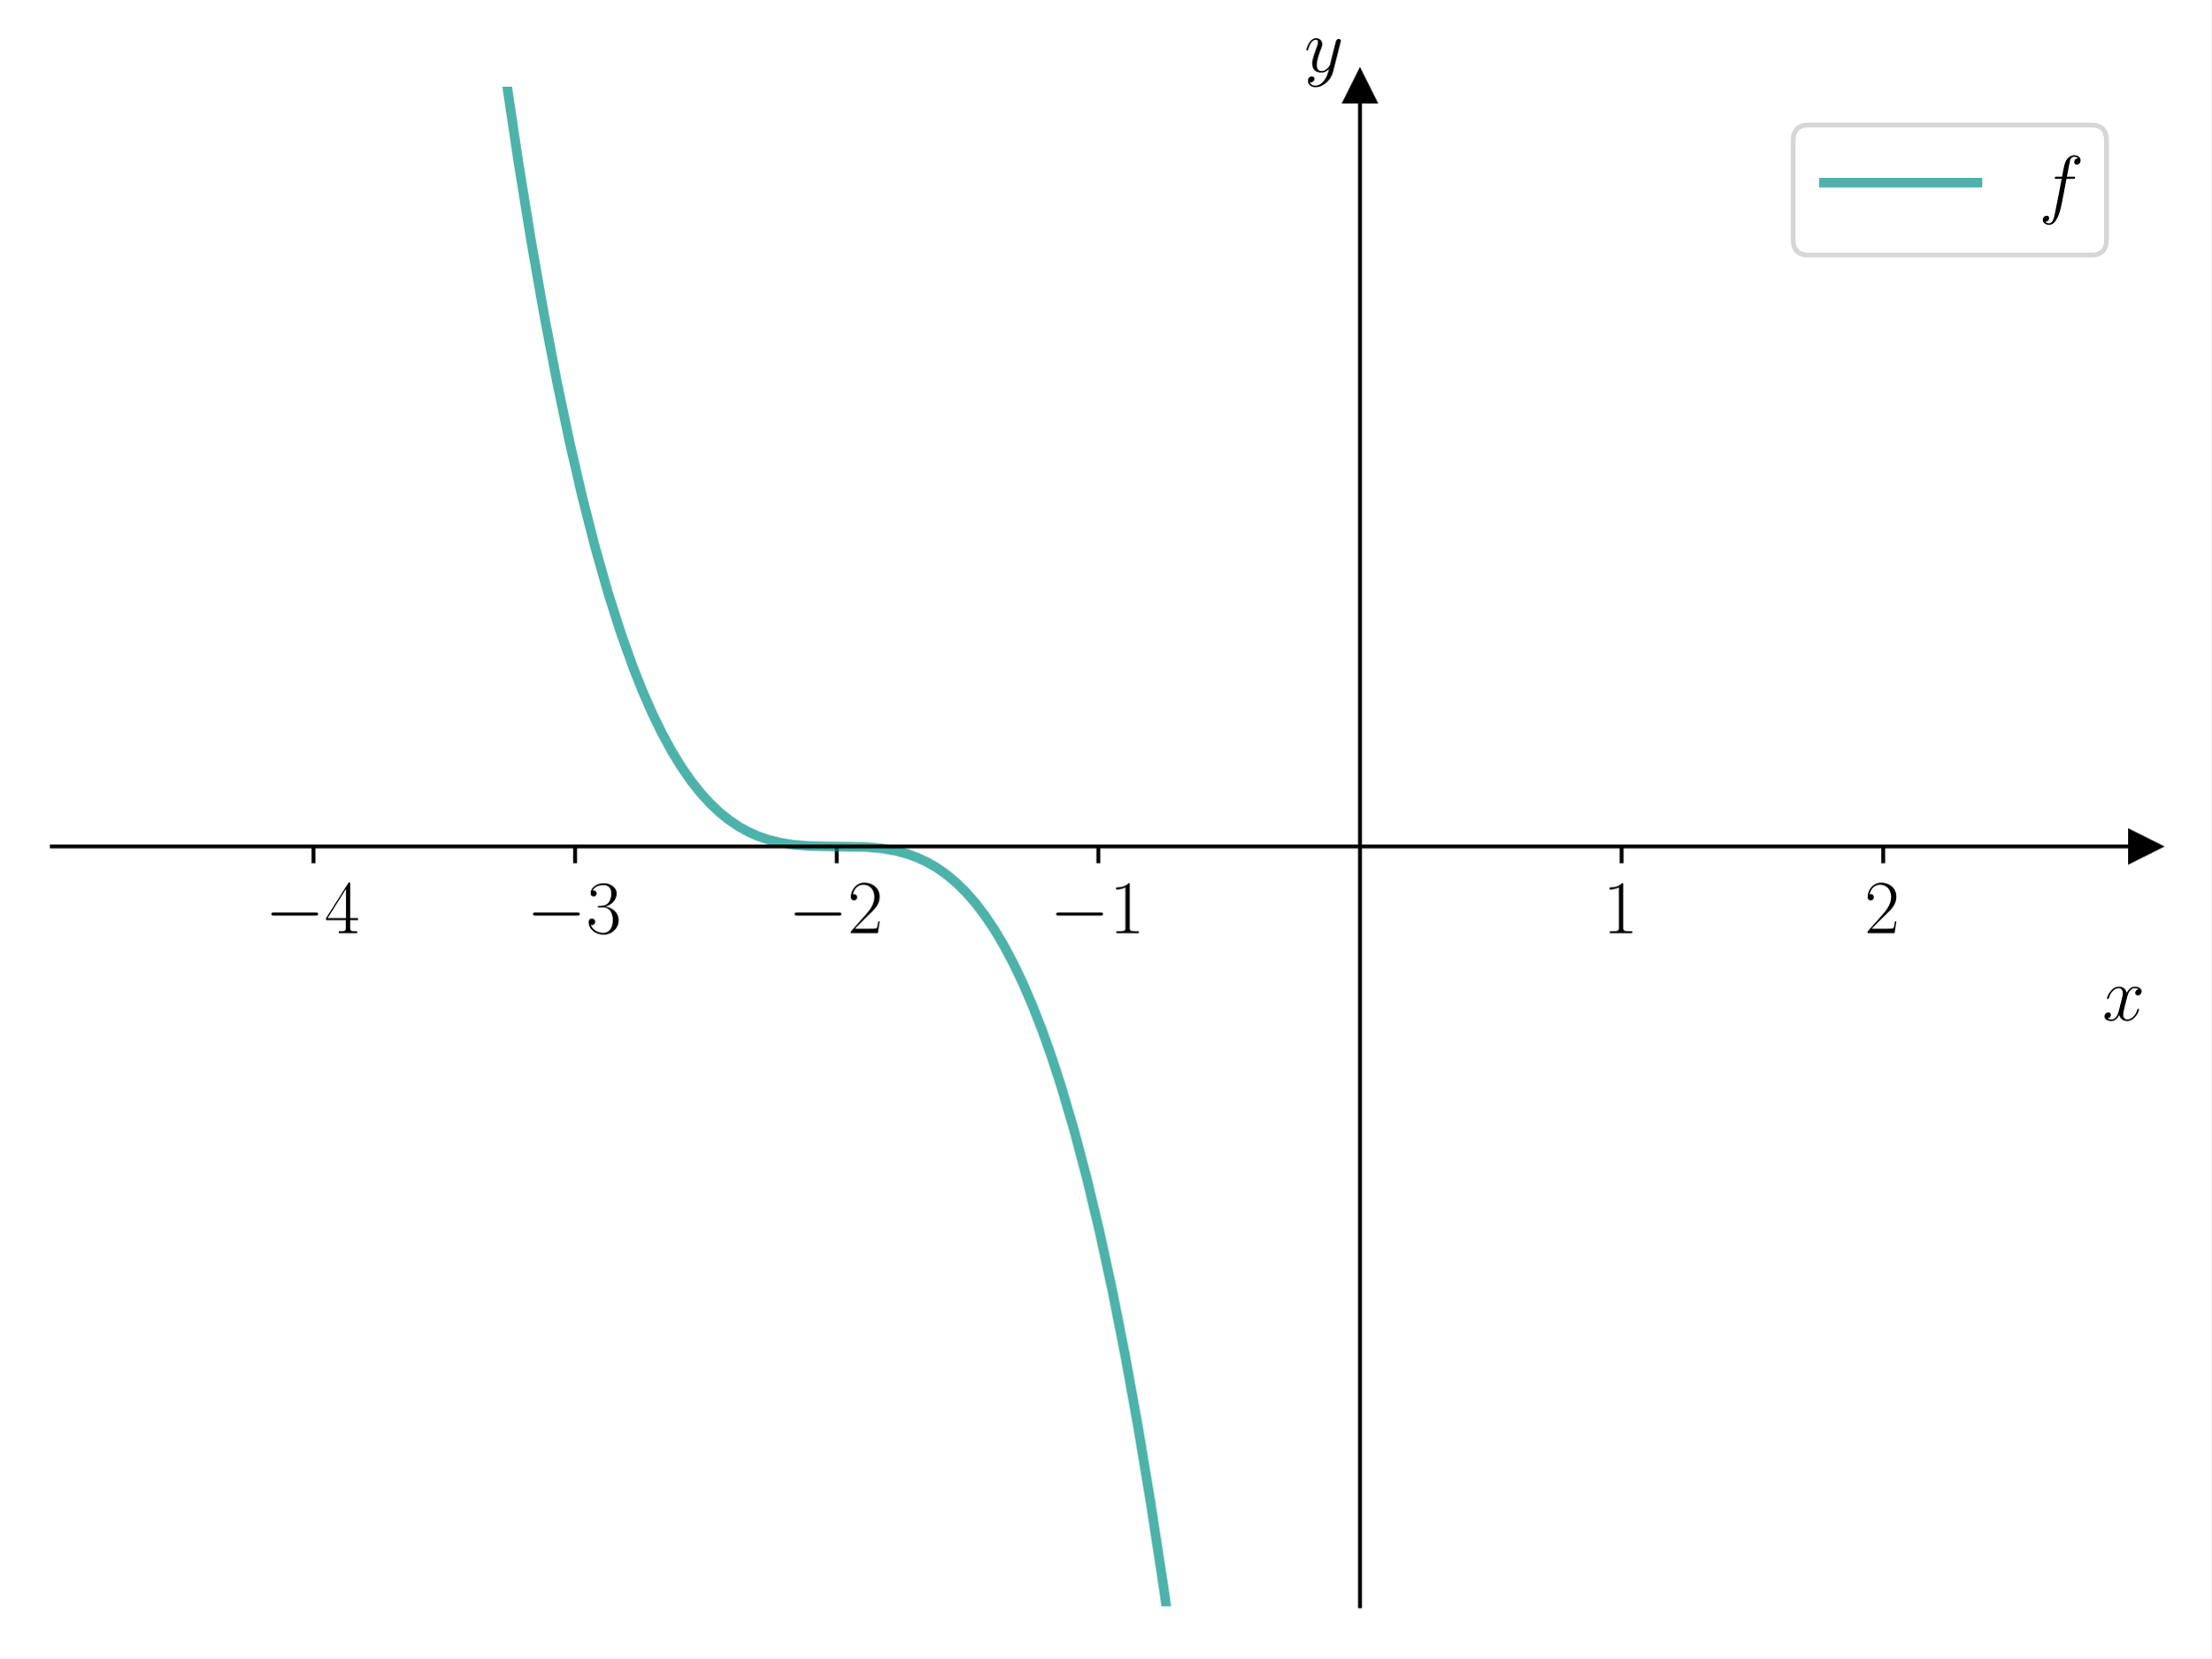
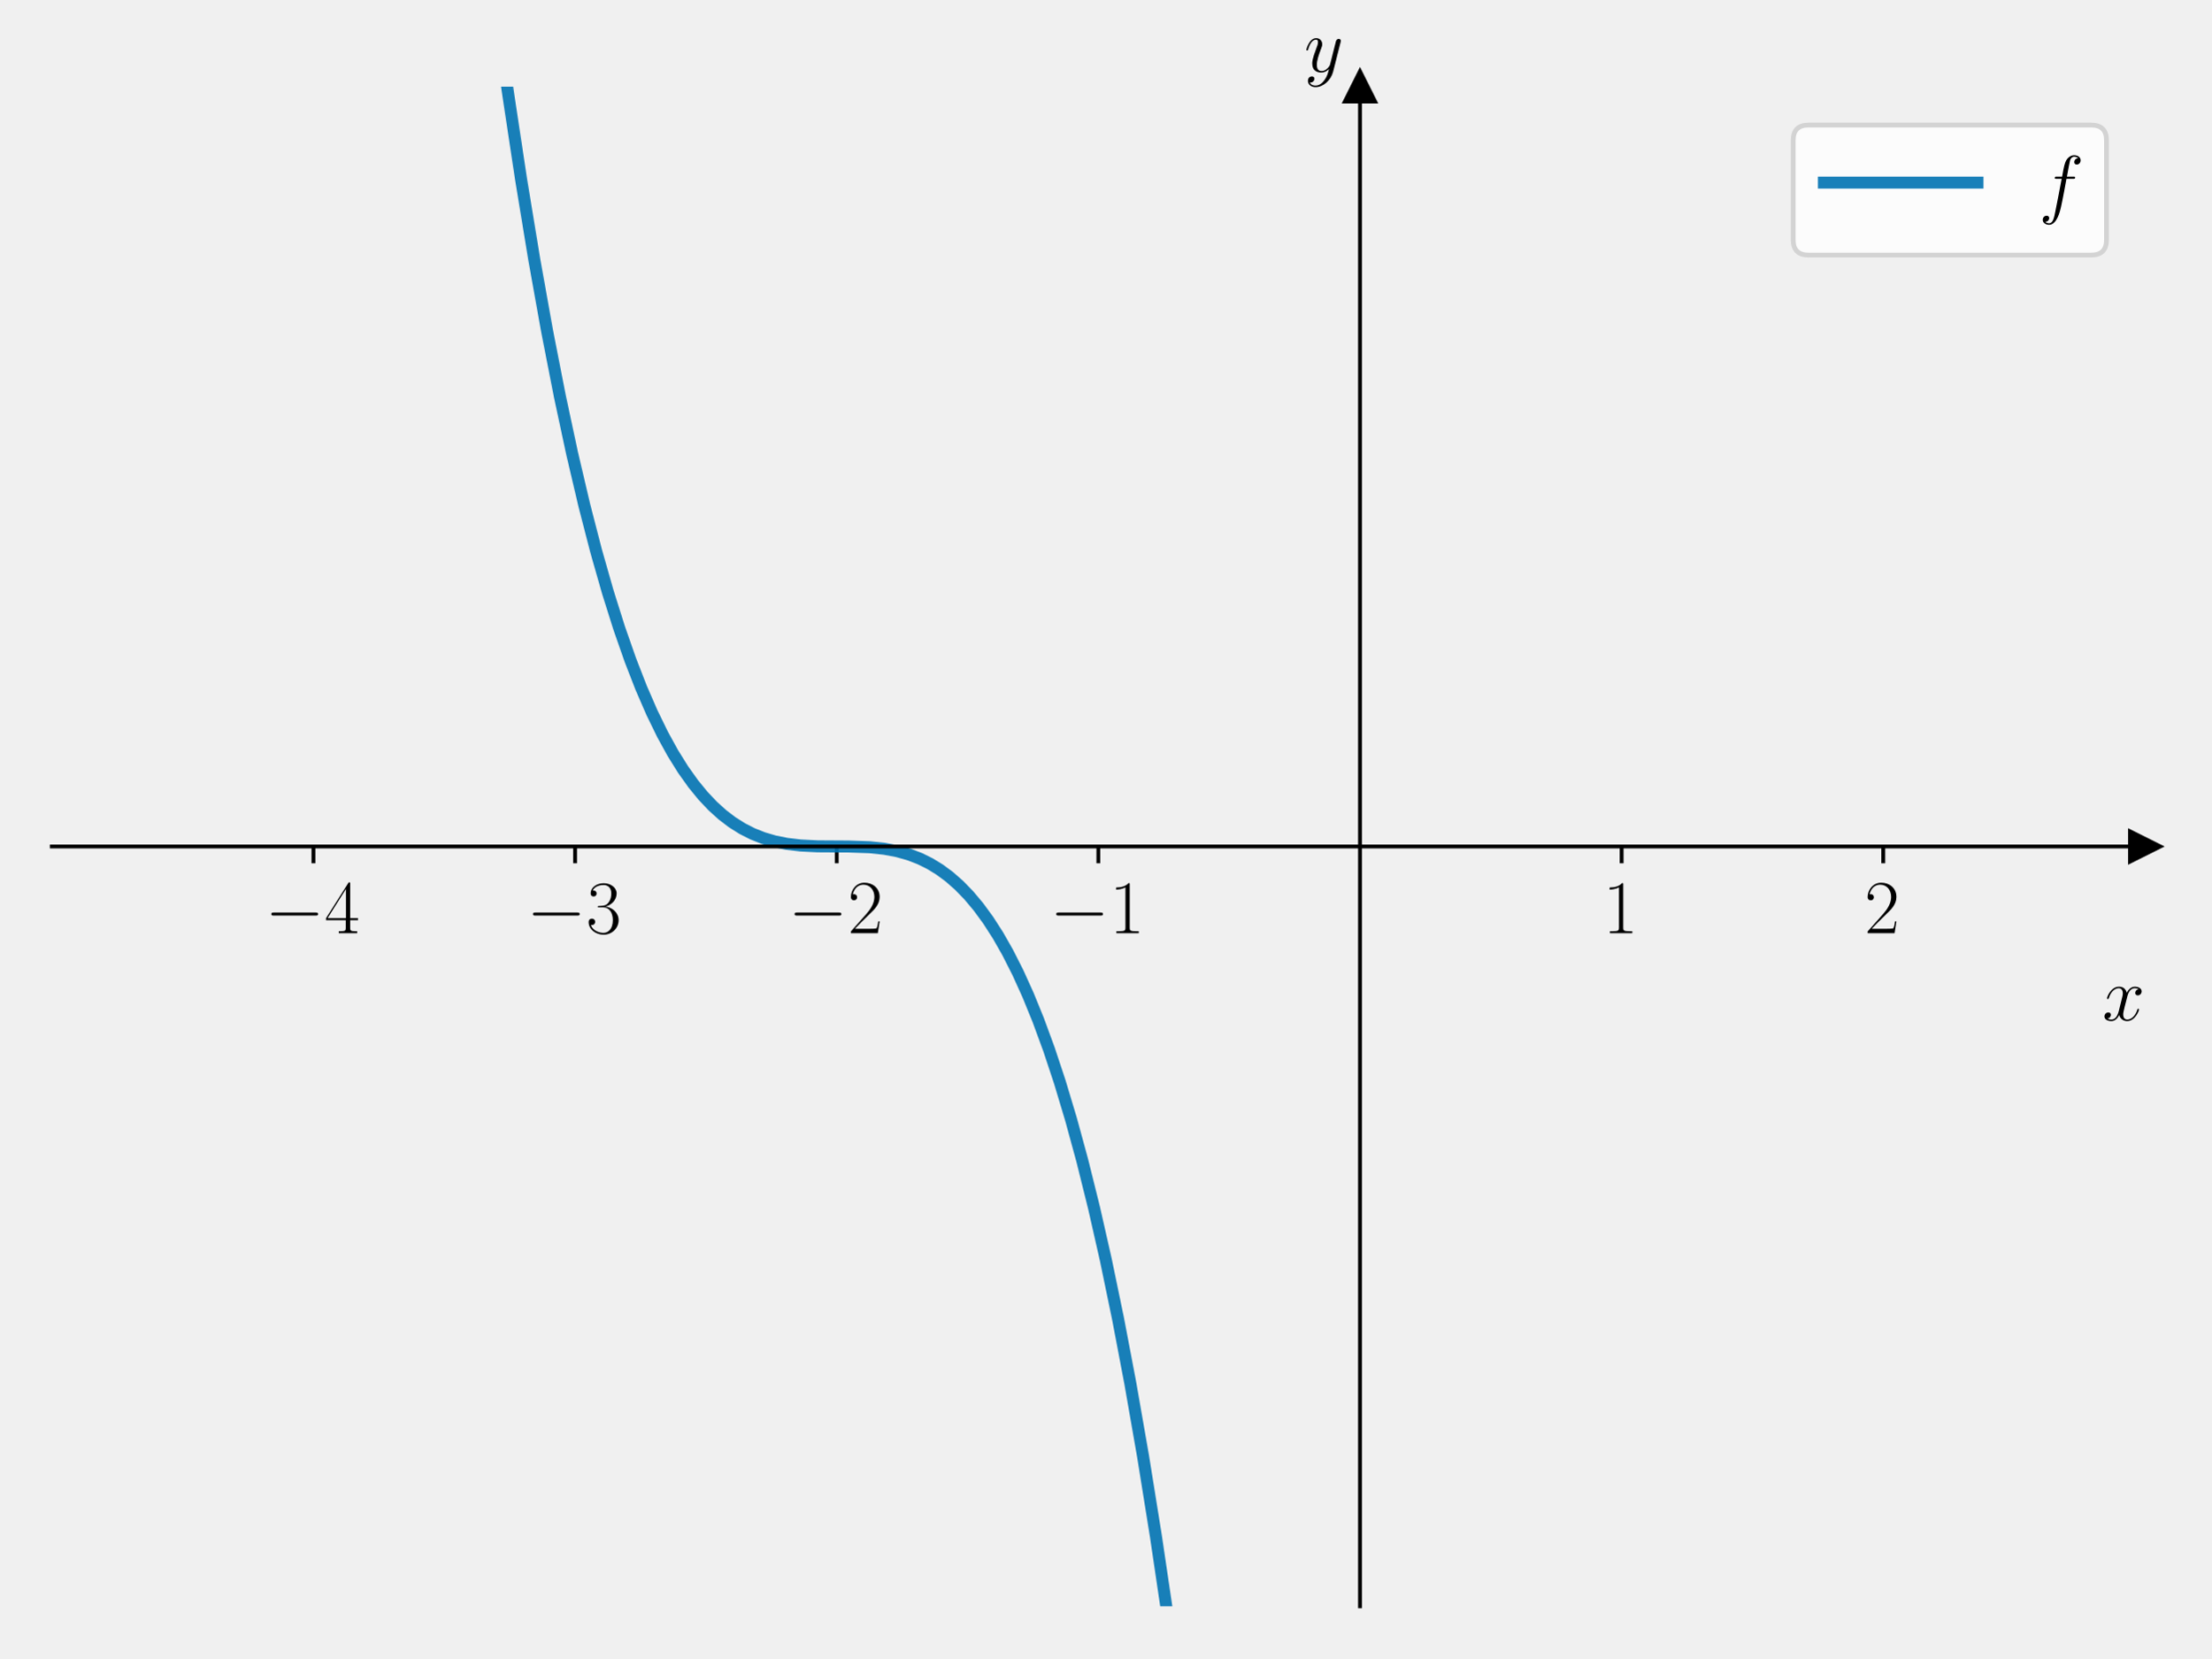
<svg xmlns="http://www.w3.org/2000/svg" xmlns:xlink="http://www.w3.org/1999/xlink" width="460.8pt" height="345.6pt" viewBox="0 0 460.8 345.6" version="1.1">
  <defs>
    <style type="text/css">*{stroke-linejoin: round; stroke-linecap: butt}</style>
  </defs>
  <g id="figure_1">
    <g id="patch_1">
-       <path d="M 0 345.6  L 460.8 345.6  L 460.8 0  L 0 0  z " style="fill: #ffffff" />
+       <path d="M 0 345.6  L 460.8 345.6  L 460.8 0  L 0 0  L 0 345.6  z " style="fill: none" />
    </g>
    <g id="axes_1">
      <g id="patch_2">
-         <path d="M 10.8 334.8  L 447 334.8  L 447 18.065  L 10.8 18.065  z " style="fill: #ffffff" />
+         <path d="M 10.8 334.8  L 447 334.8  L 447 18.065  L 10.8 18.065  L 10.8 334.8  z " style="fill: none" />
      </g>
      <g id="matplotlib.axis_1">
        <g id="xtick_1">
          <g id="line2d_1">
            <defs>
-               <path id="mc45a4acfb1" d="M 0 0  L 0 3.5  " style="stroke: #000000; stroke-width: 0.8" />
+               <path id="m1a69509f28" d="M 0 0  L 0 3.5  " style="stroke: #000000; stroke-width: 0.8" />
            </defs>
            <g>
-               <use xlink:href="#mc45a4acfb1" x="65.325" y="176.432" style="stroke: #000000; stroke-width: 0.8" />
+               <use xlink:href="#m1a69509f28" x="65.325" y="176.432" style="stroke: #000000; stroke-width: 0.8" />
            </g>
          </g>
          <g id="text_1">
            <g transform="translate(55.22401 194.5019) scale(0.16 -0.16)">
              <defs>
                <path id="CMSY10-0" d="M 4218 1472  C 4326 1472 4442 1472 4442 1600  C 4442 1728 4326 1728 4218 1728  L 755 1728  C 646 1728 531 1728 531 1600  C 531 1472 646 1472 755 1472  L 4218 1472  z " transform="scale(0.015625)" />
                <path id="CMR17-34" d="M 2150 4122  C 2150 4256 2144 4256 2029 4256  L 128 1254  L 128 1088  L 1779 1088  L 1779 457  C 1779 224 1766 160 1318 160  L 1197 160  L 1197 0  C 1402 0 1747 0 1965 0  C 2182 0 2528 0 2733 0  L 2733 160  L 2611 160  C 2163 160 2150 224 2150 457  L 2150 1088  L 2803 1088  L 2803 1254  L 2150 1254  L 2150 4122  z M 1798 3703  L 1798 1254  L 256 1254  L 1798 3703  z " transform="scale(0.015625)" />
              </defs>
              <use xlink:href="#CMSY10-0" transform="scale(0.996264)" />
              <use xlink:href="#CMR17-34" transform="translate(77.48747 0) scale(0.996264)" />
            </g>
          </g>
        </g>
        <g id="xtick_2">
          <g id="line2d_2">
            <g>
-               <use xlink:href="#mc45a4acfb1" x="119.85" y="176.432" style="stroke: #000000; stroke-width: 0.8" />
+               <use xlink:href="#m1a69509f28" x="119.85" y="176.432" style="stroke: #000000; stroke-width: 0.8" />
            </g>
          </g>
          <g id="text_2">
            <g transform="translate(109.749 194.5019) scale(0.16 -0.16)">
              <defs>
                <path id="CMR17-33" d="M 1414 2157  C 1984 2157 2234 1662 2234 1090  C 2234 320 1824 25 1453 25  C 1114 25 563 194 390 693  C 422 680 454 680 486 680  C 640 680 755 782 755 948  C 755 1133 614 1216 486 1216  C 378 1216 211 1165 211 926  C 211 335 787 -128 1466 -128  C 2176 -128 2720 430 2720 1085  C 2720 1707 2208 2157 1600 2227  C 2086 2328 2554 2756 2554 3329  C 2554 3820 2048 4179 1472 4179  C 890 4179 378 3829 378 3329  C 378 3110 544 3072 627 3072  C 762 3072 877 3155 877 3321  C 877 3486 762 3569 627 3569  C 602 3569 570 3569 544 3557  C 730 3959 1235 4032 1459 4032  C 1683 4032 2106 3925 2106 3320  C 2106 3143 2080 2828 1862 2550  C 1670 2304 1453 2304 1242 2284  C 1210 2284 1062 2269 1037 2269  C 992 2263 966 2257 966 2208  C 966 2163 973 2157 1101 2157  L 1414 2157  z " transform="scale(0.015625)" />
              </defs>
              <use xlink:href="#CMSY10-0" transform="scale(0.996264)" />
              <use xlink:href="#CMR17-33" transform="translate(77.48747 0) scale(0.996264)" />
            </g>
          </g>
        </g>
        <g id="xtick_3">
          <g id="line2d_3">
            <g>
-               <use xlink:href="#mc45a4acfb1" x="174.375" y="176.432" style="stroke: #000000; stroke-width: 0.8" />
+               <use xlink:href="#m1a69509f28" x="174.375" y="176.432" style="stroke: #000000; stroke-width: 0.8" />
            </g>
          </g>
          <g id="text_3">
            <g transform="translate(164.274 194.5019) scale(0.16 -0.16)">
              <defs>
                <path id="CMR17-32" d="M 2669 989  L 2554 989  C 2490 536 2438 459 2413 420  C 2381 369 1920 369 1830 369  L 602 369  C 832 619 1280 1072 1824 1597  C 2214 1967 2669 2402 2669 3035  C 2669 3790 2067 4224 1395 4224  C 691 4224 262 3604 262 3030  C 262 2780 448 2748 525 2748  C 589 2748 781 2787 781 3010  C 781 3207 614 3264 525 3264  C 486 3264 448 3258 422 3245  C 544 3790 915 4058 1306 4058  C 1862 4058 2227 3617 2227 3035  C 2227 2479 1901 2000 1536 1584  L 262 146  L 262 0  L 2515 0  L 2669 989  z " transform="scale(0.015625)" />
              </defs>
              <use xlink:href="#CMSY10-0" transform="scale(0.996264)" />
              <use xlink:href="#CMR17-32" transform="translate(77.48747 0) scale(0.996264)" />
            </g>
          </g>
        </g>
        <g id="xtick_4">
          <g id="line2d_4">
            <g>
-               <use xlink:href="#mc45a4acfb1" x="228.9" y="176.432" style="stroke: #000000; stroke-width: 0.8" />
+               <use xlink:href="#m1a69509f28" x="228.9" y="176.432" style="stroke: #000000; stroke-width: 0.8" />
            </g>
          </g>
          <g id="text_4">
            <g transform="translate(218.799 194.5019) scale(0.16 -0.16)">
              <defs>
                <path id="CMR17-31" d="M 1702 4058  C 1702 4192 1696 4192 1606 4192  C 1357 3916 979 3827 621 3827  C 602 3827 570 3827 563 3808  C 557 3795 557 3782 557 3648  C 755 3648 1088 3686 1344 3839  L 1344 461  C 1344 236 1331 160 781 160  L 589 160  L 589 0  C 896 0 1216 0 1523 0  C 1830 0 2150 0 2458 0  L 2458 160  L 2266 160  C 1715 160 1702 230 1702 458  L 1702 4058  z " transform="scale(0.015625)" />
              </defs>
              <use xlink:href="#CMSY10-0" transform="scale(0.996264)" />
              <use xlink:href="#CMR17-31" transform="translate(77.48747 0) scale(0.996264)" />
            </g>
          </g>
        </g>
        <g id="xtick_5">
          <g id="line2d_5">
            <g>
-               <use xlink:href="#mc45a4acfb1" x="337.95" y="176.432" style="stroke: #000000; stroke-width: 0.8" />
+               <use xlink:href="#m1a69509f28" x="337.95" y="176.432" style="stroke: #000000; stroke-width: 0.8" />
            </g>
          </g>
          <g id="text_5">
            <g transform="translate(334.048 194.5019) scale(0.16 -0.16)">
              <use xlink:href="#CMR17-31" transform="scale(0.996264)" />
            </g>
          </g>
        </g>
        <g id="xtick_6">
          <g id="line2d_6">
            <g>
-               <use xlink:href="#mc45a4acfb1" x="392.475" y="176.432" style="stroke: #000000; stroke-width: 0.8" />
+               <use xlink:href="#m1a69509f28" x="392.475" y="176.432" style="stroke: #000000; stroke-width: 0.8" />
            </g>
          </g>
          <g id="text_6">
            <g transform="translate(388.573 194.5019) scale(0.16 -0.16)">
              <use xlink:href="#CMR17-32" transform="scale(0.996264)" />
            </g>
          </g>
        </g>
        <g id="text_7">
          <g transform="translate(438.1306 212.6709) scale(0.16 -0.16)">
            <defs>
              <path id="CMMI12-78" d="M 3034 2606  C 2829 2567 2752 2414 2752 2293  C 2752 2139 2874 2088 2963 2088  C 3155 2088 3290 2254 3290 2427  C 3290 2695 2982 2816 2714 2816  C 2323 2816 2106 2433 2048 2312  C 1901 2816 1504 2816 1389 2816  C 736 2816 390 1980 390 1839  C 390 1814 416 1782 461 1782  C 512 1782 525 1820 538 1846  C 755 2555 1184 2689 1370 2689  C 1658 2689 1715 2420 1715 2267  C 1715 2127 1677 1980 1600 1673  L 1382 798  C 1286 415 1101 64 762 64  C 730 64 570 64 435 147  C 666 192 717 383 717 460  C 717 588 621 664 499 664  C 346 664 179 530 179 326  C 179 57 480 -64 755 -64  C 1062 -64 1280 179 1414 441  C 1517 64 1837 -64 2074 -64  C 2726 -64 3072 773 3072 913  C 3072 945 3046 971 3008 971  C 2950 971 2944 939 2925 888  C 2752 326 2381 64 2093 64  C 1869 64 1747 230 1747 492  C 1747 632 1773 734 1875 1156  L 2099 2024  C 2195 2408 2413 2689 2707 2689  C 2720 2689 2899 2689 3034 2606  z " transform="scale(0.015625)" />
            </defs>
            <use xlink:href="#CMMI12-78" transform="scale(0.996264)" />
          </g>
        </g>
      </g>
      <g id="matplotlib.axis_2">
        <g id="text_8">
          <g transform="translate(271.8147 14.96506) scale(0.16 -0.16)">
            <defs>
              <path id="CMMI12-79" d="M 1683 -700  C 1510 -939 1261 -1152 947 -1152  C 870 -1152 563 -1152 467 -889  C 486 -895 518 -895 531 -895  C 723 -895 851 -729 851 -582  C 851 -435 730 -384 634 -384  C 531 -384 307 -458 307 -759  C 307 -1071 582 -1286 947 -1286  C 1587 -1286 2234 -700 2413 6  L 3040 2485  C 3046 2517 3059 2556 3059 2594  C 3059 2689 2982 2753 2886 2753  C 2829 2753 2694 2727 2643 2535  L 2170 658  C 2138 543 2138 530 2086 460  C 1958 281 1747 64 1440 64  C 1082 64 1050 415 1050 588  C 1050 952 1222 1443 1395 1903  C 1466 2088 1504 2178 1504 2305  C 1504 2574 1312 2816 998 2816  C 410 2816 173 1890 173 1839  C 173 1814 198 1782 243 1782  C 301 1782 307 1807 333 1897  C 486 2433 730 2689 979 2689  C 1037 2689 1146 2689 1146 2478  C 1146 2312 1075 2127 979 1884  C 666 1047 666 837 666 683  C 666 77 1101 -64 1421 -64  C 1606 -64 1837 -6 2061 230  L 2067 224  C 1971 -147 1907 -392 1683 -700  z " transform="scale(0.015625)" />
            </defs>
            <use xlink:href="#CMMI12-79" transform="scale(0.996264)" />
          </g>
        </g>
      </g>
      <g id="line2d_7">
        <defs>
-           <path id="m0e6b5346e4" d="M 3 0  L -3 -3  L -3 3  z " style="stroke: #000000; stroke-linejoin: miter" />
+           <path id="mbf6b6dab8c" d="M 3 0  L -3 -3  L -3 3  z " style="stroke: #000000; stroke-linejoin: miter" />
        </defs>
        <g>
-           <use xlink:href="#m0e6b5346e4" x="447" y="176.432" style="stroke: #000000; stroke-linejoin: miter" />
+           <use xlink:href="#mbf6b6dab8c" x="447" y="176.432" style="stroke: #000000; stroke-linejoin: miter" />
        </g>
      </g>
      <g id="line2d_8">
        <defs>
-           <path id="m2330463be1" d="M 0 -3  L -3 3  L 3 3  z " style="stroke: #000000; stroke-linejoin: miter" />
+           <path id="m7750106465" d="M 0 -3  L -3 3  L 3 3  z " style="stroke: #000000; stroke-linejoin: miter" />
        </defs>
        <g>
-           <use xlink:href="#m2330463be1" x="283.425" y="18.065" style="stroke: #000000; stroke-linejoin: miter" />
+           <use xlink:href="#m7750106465" x="283.425" y="18.065" style="stroke: #000000; stroke-linejoin: miter" />
        </g>
      </g>
      <g id="line2d_9">
-         <path d="M 103.026 -1  L 105.337 15.693  L 108 33.585  L 110.663 50.098  L 113.326 65.286  L 115.989 79.206  L 118.652 91.912  L 121.315 103.46  L 123.978 113.905  L 126.641 123.302  L 129.304 131.707  L 131.967 139.176  L 133.964 144.196  L 135.961 148.743  L 137.958 152.841  L 139.956 156.514  L 141.953 159.784  L 143.95 162.675  L 145.947 165.21  L 147.945 167.413  L 149.942 169.307  L 151.939 170.916  L 153.936 172.262  L 155.934 173.369  L 157.931 174.26  L 159.928 174.959  L 162.591 175.633  L 165.254 176.062  L 168.583 176.337  L 173.243 176.432  L 180.566 176.548  L 183.895 176.854  L 186.558 177.316  L 189.221 178.031  L 191.218 178.767  L 193.216 179.699  L 195.213 180.852  L 197.21 182.249  L 199.208 183.912  L 201.205 185.866  L 203.202 188.134  L 205.199 190.739  L 207.197 193.704  L 209.194 197.052  L 211.191 200.808  L 213.188 204.994  L 215.186 209.634  L 217.183 214.752  L 219.18 220.369  L 221.177 226.511  L 223.84 235.555  L 226.503 245.627  L 229.166 256.782  L 231.829 269.076  L 234.492 282.565  L 237.155 297.303  L 239.818 313.346  L 242.481 330.749  L 244.736 346.6  L 244.736 346.6  " clip-path="url(#pe2f612b7cb)" style="fill: none; stroke: #029386; stroke-opacity: 0.7; stroke-width: 2; stroke-linecap: square" />
+         <path d="M 103.025 -1  L 105.816 19.018  L 108.585 37.335  L 111.355 54.172  L 114.018 69.025  L 116.681 82.624  L 119.238 94.55  L 121.794 105.42  L 124.244 114.891  L 126.694 123.48  L 129.037 130.91  L 131.381 137.61  L 133.618 143.36  L 135.855 148.512  L 138.092 153.099  L 140.222 156.973  L 142.352 160.392  L 144.483 163.385  L 146.507 165.86  L 148.531 168  L 150.554 169.83  L 152.578 171.374  L 154.709 172.717  L 156.839 173.798  L 159.076 174.683  L 161.419 175.37  L 163.976 175.883  L 166.852 176.224  L 170.367 176.401  L 176.865 176.44  L 181.232 176.59  L 184.321 176.913  L 186.984 177.412  L 189.434 178.101  L 191.671 178.96  L 193.802 180.014  L 195.825 181.254  L 197.849 182.751  L 199.873 184.53  L 201.897 186.616  L 203.921 189.032  L 205.945 191.802  L 207.969 194.952  L 209.993 198.505  L 212.123 202.707  L 214.253 207.411  L 216.384 212.646  L 218.621 218.745  L 220.858 225.492  L 223.201 233.292  L 225.545 241.879  L 227.995 251.737  L 230.445 262.538  L 233.001 274.861  L 235.558 288.307  L 238.221 303.56  L 240.884 320.14  L 243.653 338.851  L 244.738 346.6  L 244.738 346.6  " clip-path="url(#p5e0c0bfe17)" style="fill: none; stroke: #0072b2; stroke-opacity: 0.9; stroke-width: 2.5; stroke-linecap: square" />
      </g>
      <g id="patch_3">
        <path d="M 283.425 334.8  L 283.425 18.065  " style="fill: none; stroke: #000000; stroke-width: 0.8; stroke-linejoin: miter; stroke-linecap: square" />
      </g>
      <g id="patch_4">
        <path d="M 447 334.8  L 447 18.065  " style="fill: none" />
      </g>
      <g id="patch_5">
        <path d="M 10.8 176.432  L 447 176.432  " style="fill: none; stroke: #000000; stroke-width: 0.8; stroke-linejoin: miter; stroke-linecap: square" />
      </g>
      <g id="patch_6">
        <path d="M 10.8 18.065  L 447 18.065  " style="fill: none" />
      </g>
      <g id="legend_1">
        <g id="patch_7">
          <path d="M 376.907 53.164  L 435.8 53.164  Q 439 53.164 439 49.964  L 439 29.265  Q 439 26.065 435.8 26.065  L 376.907 26.065  Q 373.707 26.065 373.707 29.265  L 373.707 49.964  Q 373.707 53.164 376.907 53.164  z " style="fill: #ffffff; opacity: 0.8; stroke: #cccccc; stroke-linejoin: miter" />
        </g>
        <g id="line2d_10">
-           <path d="M 380.107 38.065  L 396.107 38.065  L 412.107 38.065  " style="fill: none; stroke: #029386; stroke-opacity: 0.7; stroke-width: 2; stroke-linecap: square" />
+           <path d="M 380.107 38.065  L 396.107 38.065  L 412.107 38.065  " style="fill: none; stroke: #0072b2; stroke-opacity: 0.9; stroke-width: 2.5; stroke-linecap: square" />
        </g>
        <g id="text_9">
          <g transform="translate(424.9067 43.66453) scale(0.16 -0.16)">
            <defs>
              <path id="CMMI12-66" d="M 2854 2566  C 2982 2566 3034 2566 3034 2688  C 3034 2752 2982 2752 2867 2752  L 2349 2752  C 2470 3429 2560 3897 2611 4107  C 2650 4265 2784 4416 2950 4416  C 3085 4416 3219 4358 3283 4298  C 3034 4272 2957 4082 2957 3969  C 2957 3837 3053 3759 3174 3759  C 3302 3759 3494 3870 3494 4119  C 3494 4393 3226 4544 2944 4544  C 2669 4544 2400 4334 2272 4078  C 2157 3848 2093 3611 1946 2752  L 1517 2752  C 1395 2752 1331 2752 1331 2637  C 1331 2566 1370 2566 1498 2566  L 1907 2566  C 1792 1976 1530 542 1382 -137  C 1274 -689 1178 -1152 858 -1152  C 838 -1152 653 -1152 538 -1031  C 864 -1005 864 -726 864 -720  C 864 -593 768 -517 646 -517  C 518 -517 326 -625 326 -867  C 326 -1140 608 -1280 858 -1280  C 1510 -1280 1779 -118 1850 199  C 1965 688 2278 2376 2310 2566  L 2854 2566  z " transform="scale(0.015625)" />
            </defs>
            <use xlink:href="#CMMI12-66" transform="scale(0.996264)" />
          </g>
        </g>
      </g>
    </g>
  </g>
  <defs>
-     <clipPath id="pe2f612b7cb">
+     <clipPath id="p5e0c0bfe17">
      <rect x="10.8" y="18.065" width="436.2" height="316.735" />
    </clipPath>
  </defs>
</svg>
